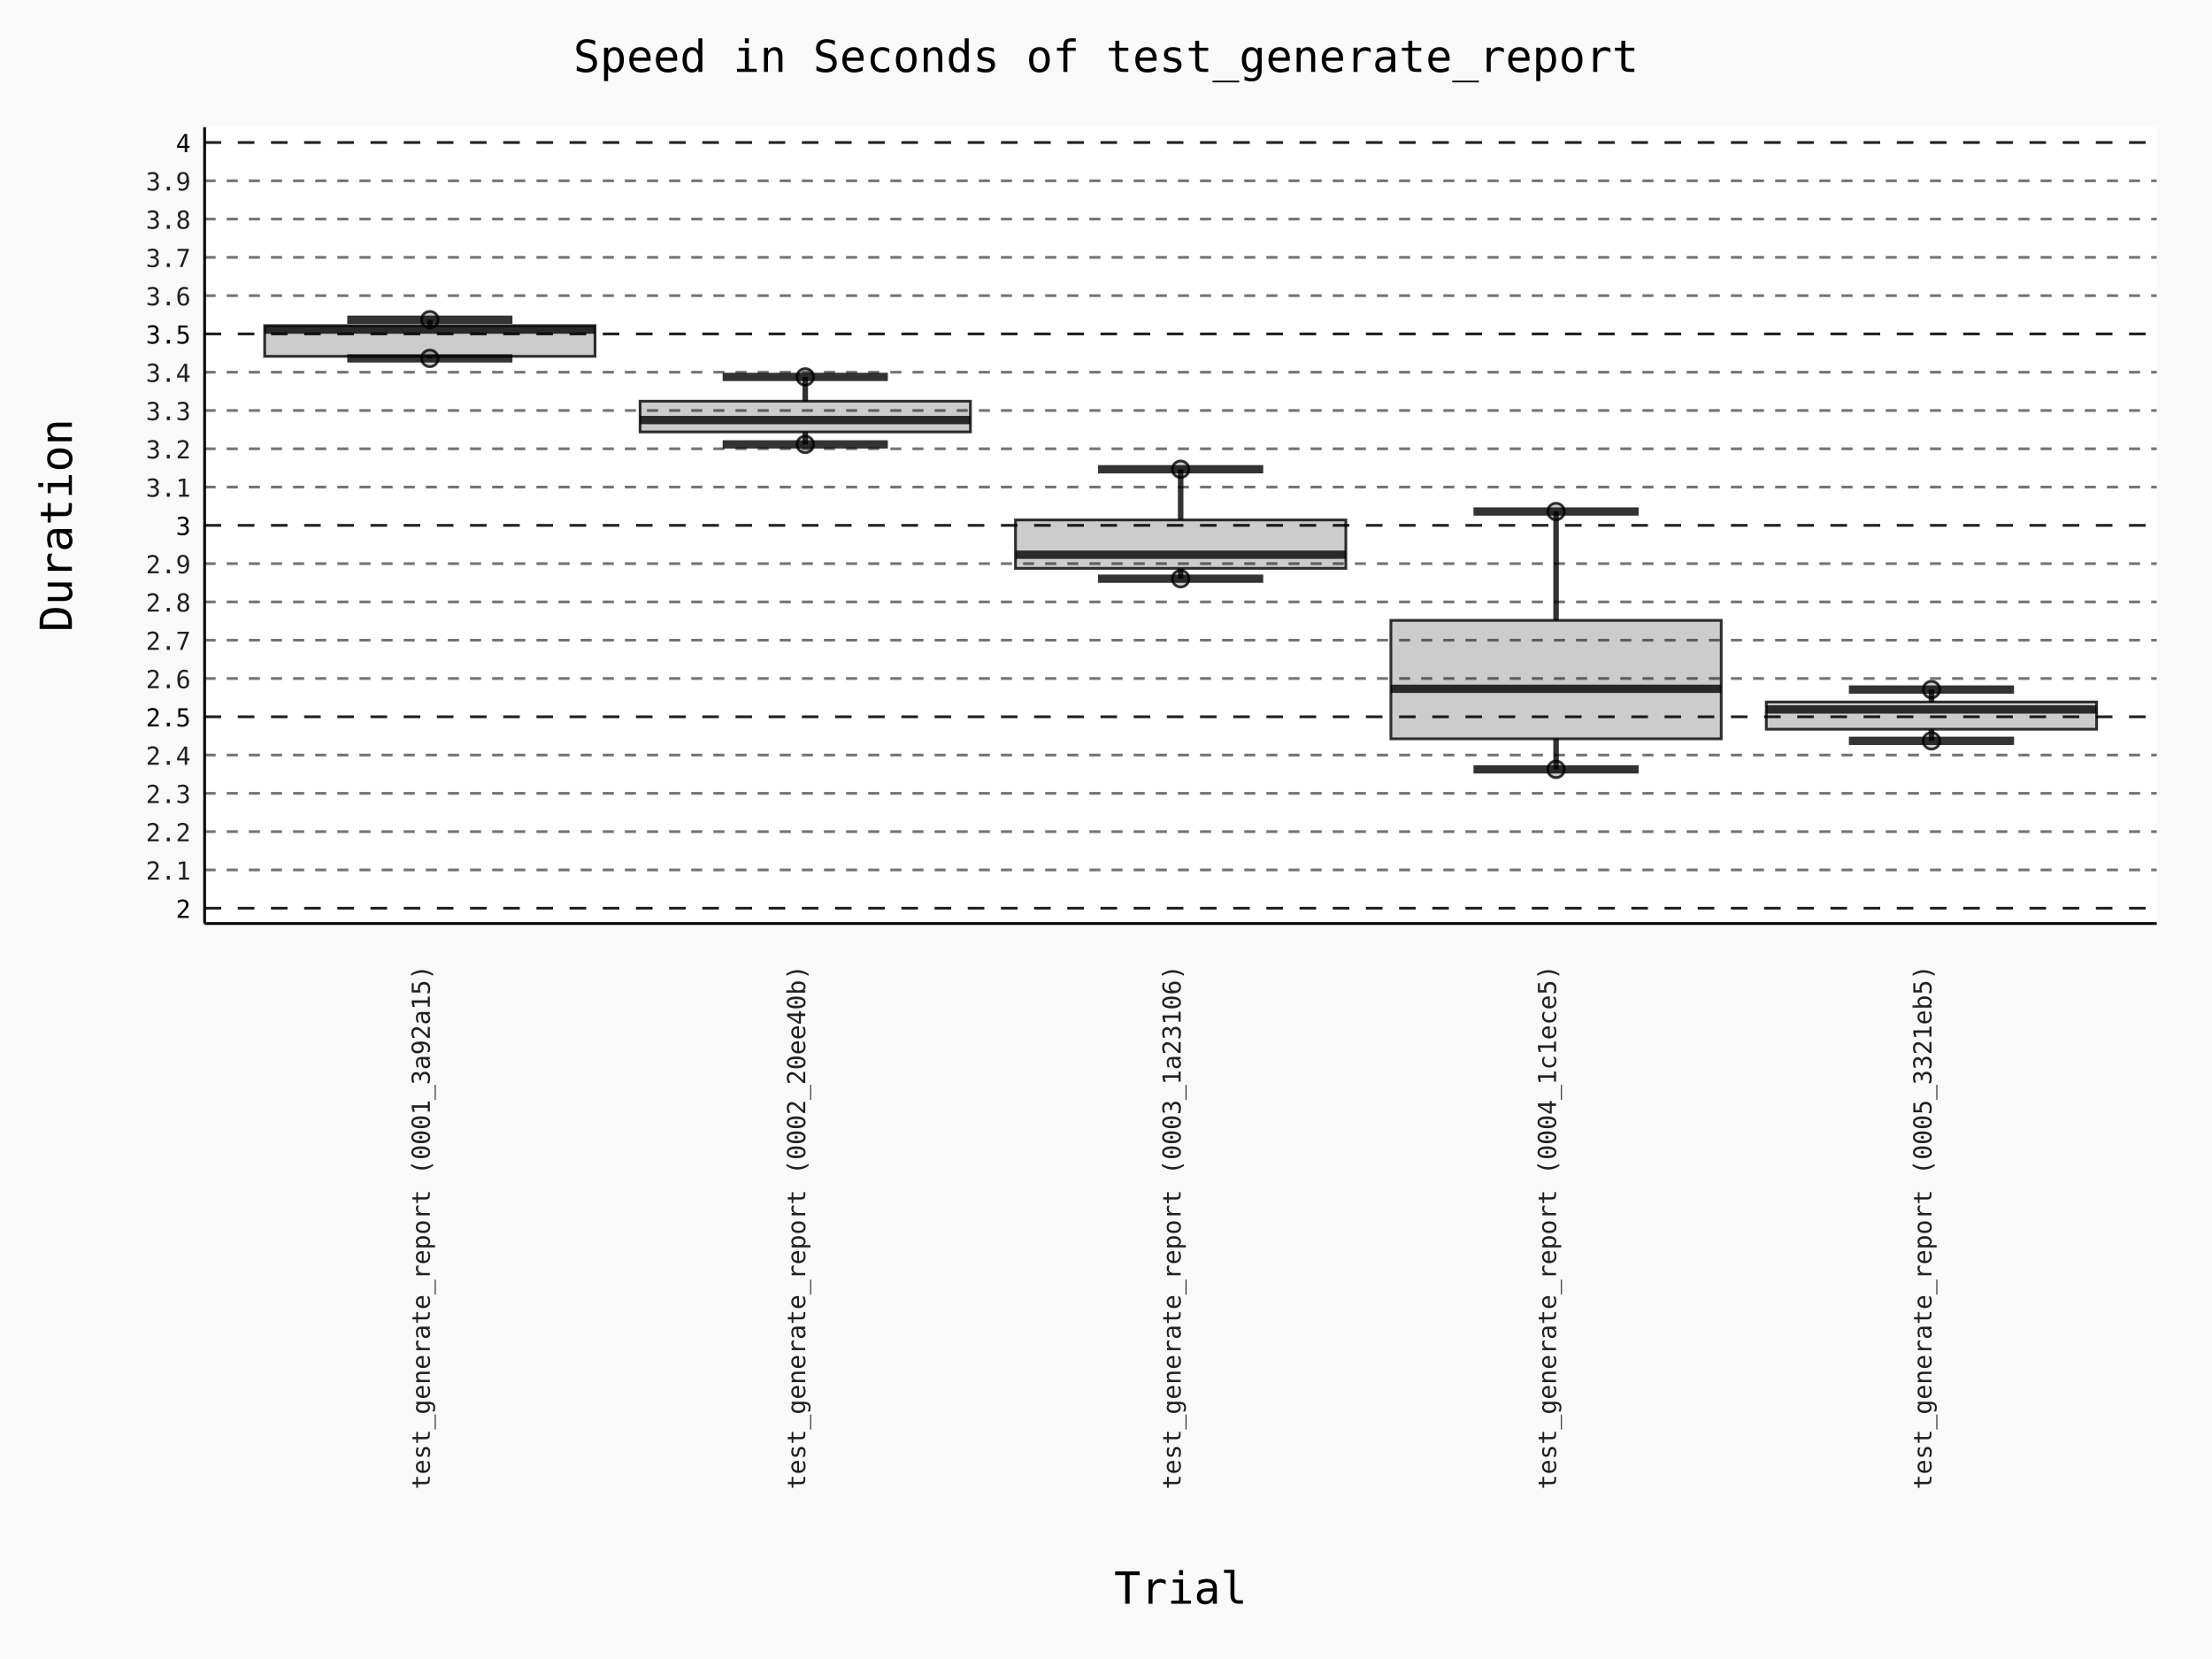
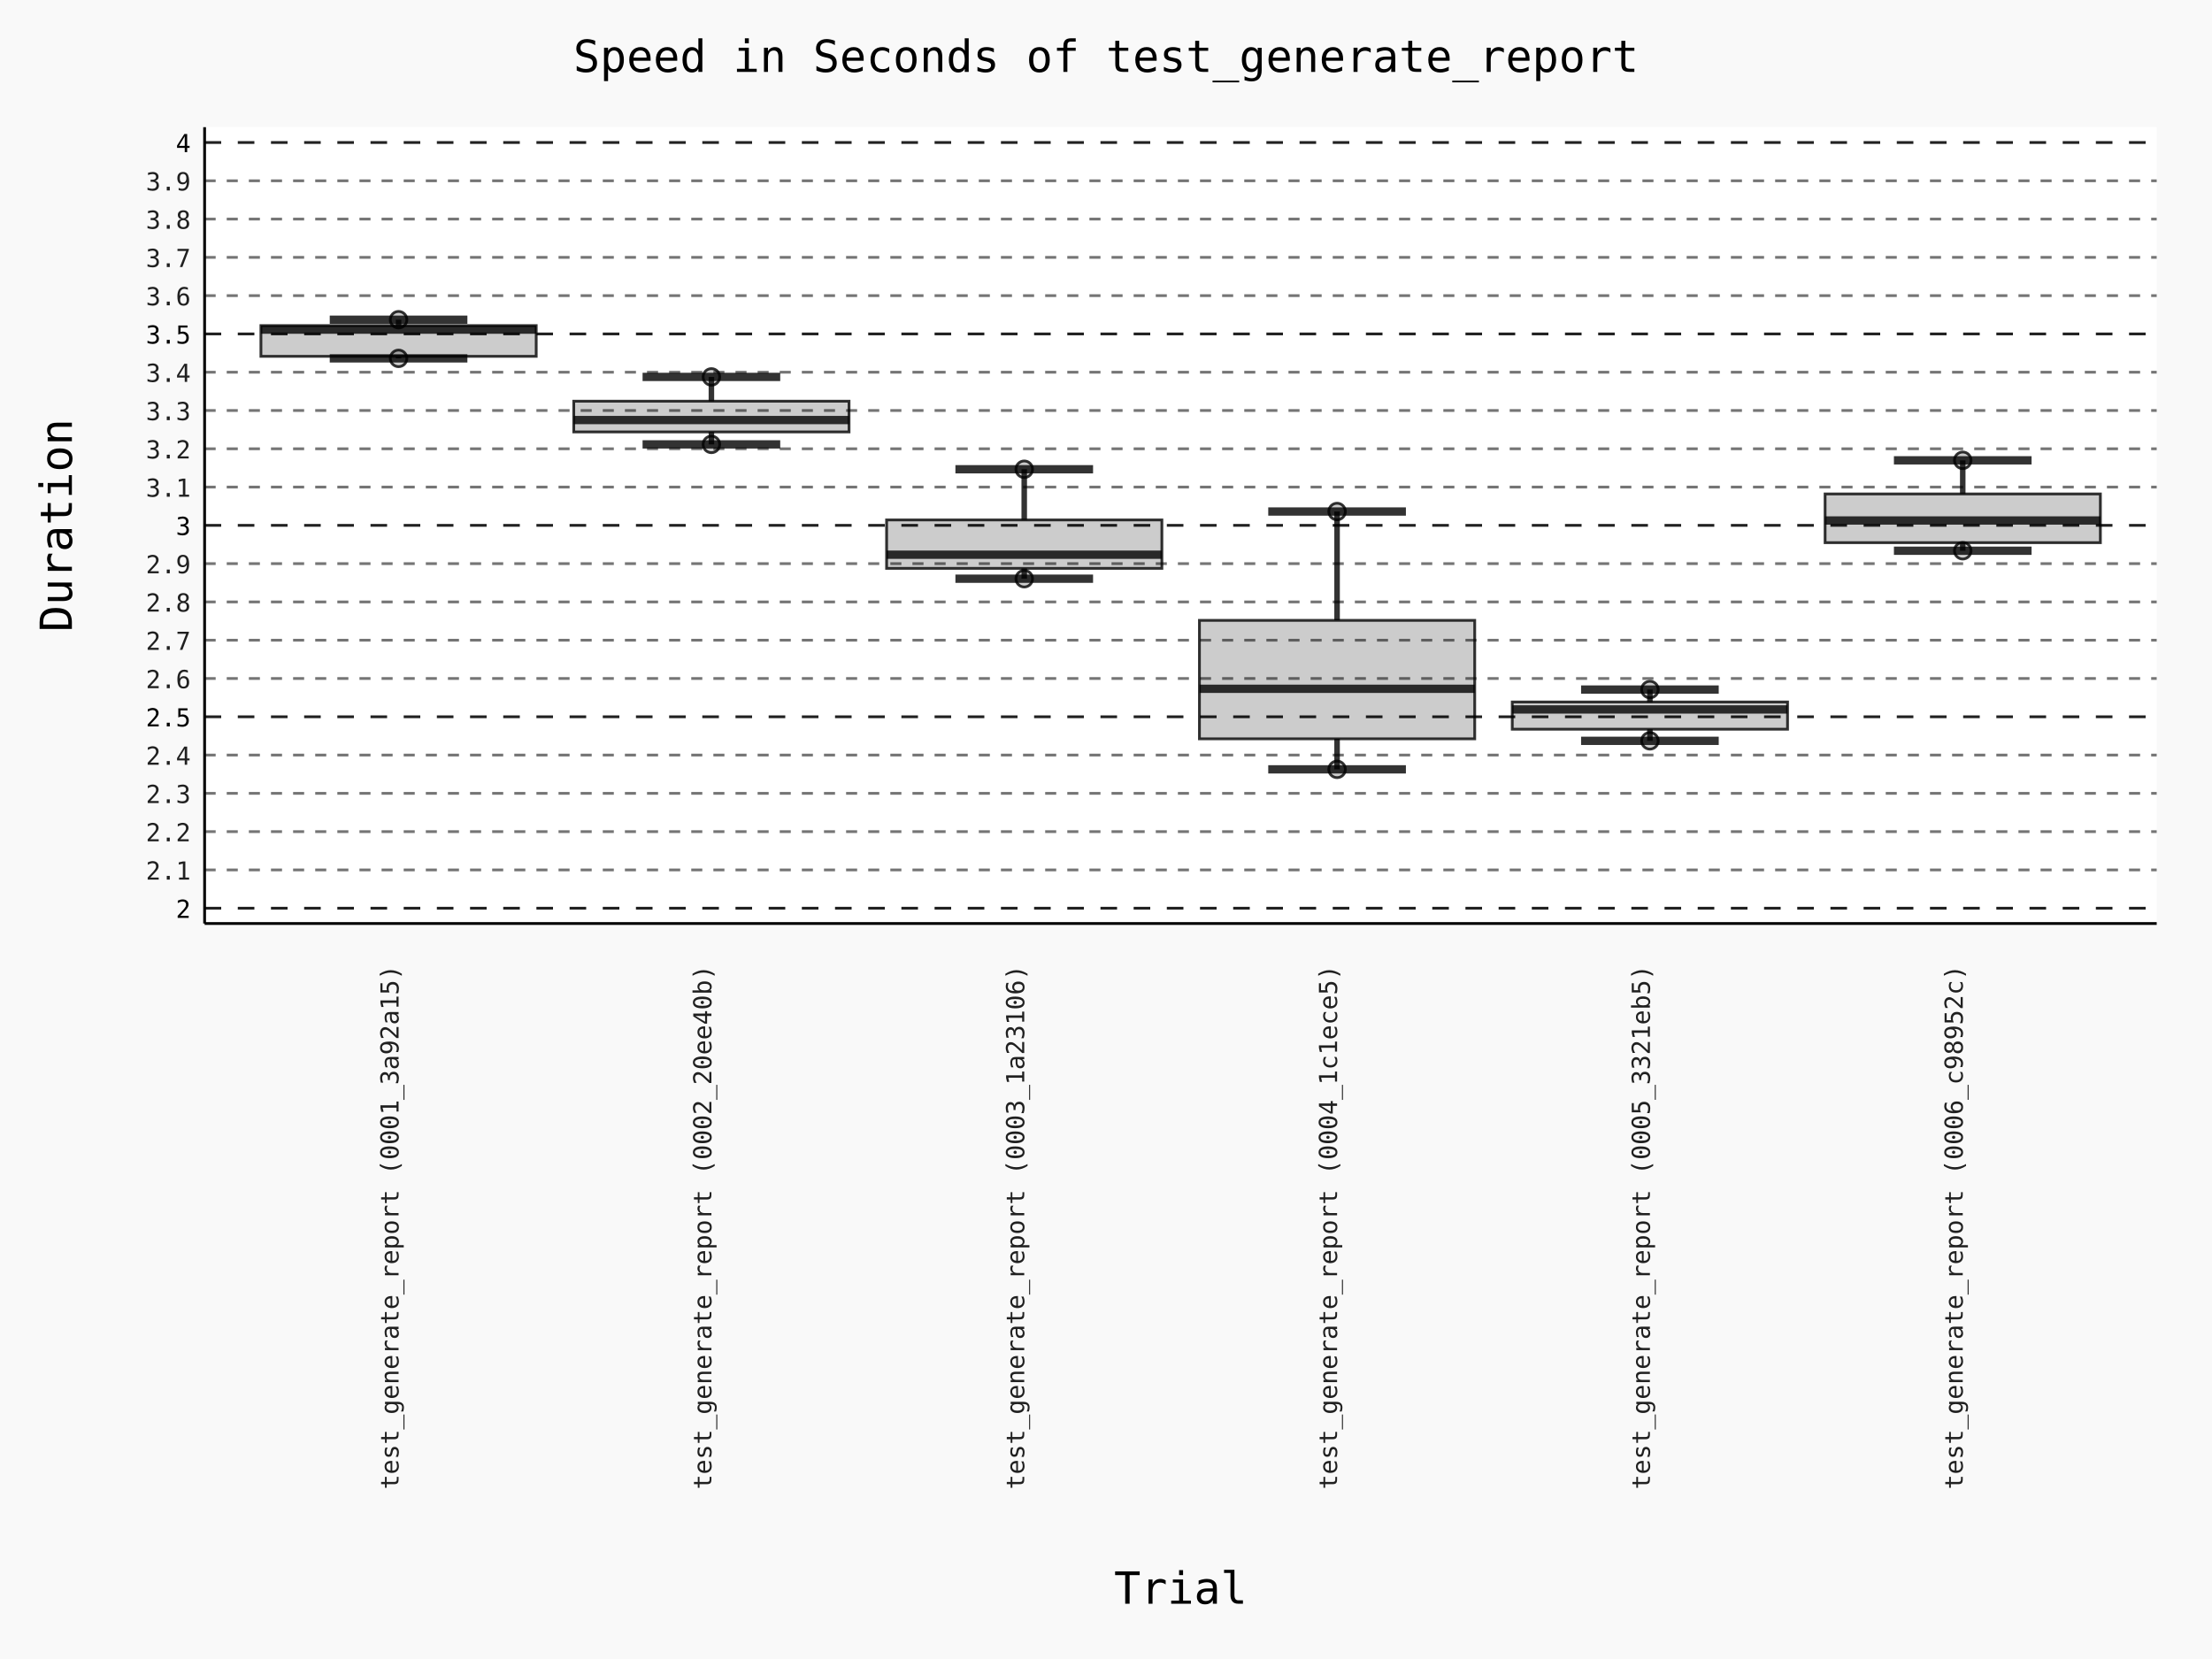
- <svg xmlns="http://www.w3.org/2000/svg" id="chart-28cc4988-15c4-4c46-a518-6f4fed736ef4" class="pygal-chart" viewBox="0 0 800 600">
+ <svg xmlns="http://www.w3.org/2000/svg" id="chart-fa9458a3-4d27-4af1-aaff-c943da67e39e" class="pygal-chart" viewBox="0 0 800 600">
  <defs>
-     <style type="text/css">#chart-28cc4988-15c4-4c46-a518-6f4fed736ef4{-webkit-user-select:none;-webkit-font-smoothing:antialiased;font-family:Consolas,"Deja Vu Sans Mono","Bitstream Vera Sans Mono","Courier New",monospace}#chart-28cc4988-15c4-4c46-a518-6f4fed736ef4 .title{font-family:Consolas,"Deja Vu Sans Mono","Bitstream Vera Sans Mono","Courier New",monospace;font-size:16px}#chart-28cc4988-15c4-4c46-a518-6f4fed736ef4 .legends .legend text{font-family:Consolas,"Deja Vu Sans Mono","Bitstream Vera Sans Mono","Courier New",monospace;font-size:14px}#chart-28cc4988-15c4-4c46-a518-6f4fed736ef4 .axis text{font-family:Consolas,"Deja Vu Sans Mono","Bitstream Vera Sans Mono","Courier New",monospace;font-size:10px}#chart-28cc4988-15c4-4c46-a518-6f4fed736ef4 .axis text.major{font-family:Consolas,"Deja Vu Sans Mono","Bitstream Vera Sans Mono","Courier New",monospace;font-size:10px}#chart-28cc4988-15c4-4c46-a518-6f4fed736ef4 .text-overlay text.value{font-family:Consolas,"Deja Vu Sans Mono","Bitstream Vera Sans Mono","Courier New",monospace;font-size:16px}#chart-28cc4988-15c4-4c46-a518-6f4fed736ef4 .text-overlay text.label{font-family:Consolas,"Deja Vu Sans Mono","Bitstream Vera Sans Mono","Courier New",monospace;font-size:10px}#chart-28cc4988-15c4-4c46-a518-6f4fed736ef4 .tooltip{font-family:Consolas,"Deja Vu Sans Mono","Bitstream Vera Sans Mono","Courier New",monospace;font-size:14px}#chart-28cc4988-15c4-4c46-a518-6f4fed736ef4 text.no_data{font-family:Consolas,"Deja Vu Sans Mono","Bitstream Vera Sans Mono","Courier New",monospace;font-size:64px}
- #chart-28cc4988-15c4-4c46-a518-6f4fed736ef4{background-color:rgba(249,249,249,1)}#chart-28cc4988-15c4-4c46-a518-6f4fed736ef4 path,#chart-28cc4988-15c4-4c46-a518-6f4fed736ef4 line,#chart-28cc4988-15c4-4c46-a518-6f4fed736ef4 rect,#chart-28cc4988-15c4-4c46-a518-6f4fed736ef4 circle{-webkit-transition:150ms;-moz-transition:150ms;transition:150ms}#chart-28cc4988-15c4-4c46-a518-6f4fed736ef4 .graph &gt; .background{fill:rgba(249,249,249,1)}#chart-28cc4988-15c4-4c46-a518-6f4fed736ef4 .plot &gt; .background{fill:rgba(255,255,255,1)}#chart-28cc4988-15c4-4c46-a518-6f4fed736ef4 .graph{fill:rgba(0,0,0,.87)}#chart-28cc4988-15c4-4c46-a518-6f4fed736ef4 text.no_data{fill:rgba(0,0,0,1)}#chart-28cc4988-15c4-4c46-a518-6f4fed736ef4 .title{fill:rgba(0,0,0,1)}#chart-28cc4988-15c4-4c46-a518-6f4fed736ef4 .legends .legend text{fill:rgba(0,0,0,.87)}#chart-28cc4988-15c4-4c46-a518-6f4fed736ef4 .legends .legend:hover text{fill:rgba(0,0,0,1)}#chart-28cc4988-15c4-4c46-a518-6f4fed736ef4 .axis .line{stroke:rgba(0,0,0,1)}#chart-28cc4988-15c4-4c46-a518-6f4fed736ef4 .axis .guide.line{stroke:rgba(0,0,0,.54)}#chart-28cc4988-15c4-4c46-a518-6f4fed736ef4 .axis .major.line{stroke:rgba(0,0,0,.87)}#chart-28cc4988-15c4-4c46-a518-6f4fed736ef4 .axis text.major{fill:rgba(0,0,0,1)}#chart-28cc4988-15c4-4c46-a518-6f4fed736ef4 .axis.y .guides:hover .guide.line,#chart-28cc4988-15c4-4c46-a518-6f4fed736ef4 .line-graph .axis.x .guides:hover .guide.line,#chart-28cc4988-15c4-4c46-a518-6f4fed736ef4 .stackedline-graph .axis.x .guides:hover .guide.line,#chart-28cc4988-15c4-4c46-a518-6f4fed736ef4 .xy-graph .axis.x .guides:hover .guide.line{stroke:rgba(0,0,0,1)}#chart-28cc4988-15c4-4c46-a518-6f4fed736ef4 .axis .guides:hover text{fill:rgba(0,0,0,1)}#chart-28cc4988-15c4-4c46-a518-6f4fed736ef4 .reactive{fill-opacity:.7;stroke-opacity:.8}#chart-28cc4988-15c4-4c46-a518-6f4fed736ef4 .ci{stroke:rgba(0,0,0,.87)}#chart-28cc4988-15c4-4c46-a518-6f4fed736ef4 .reactive.active,#chart-28cc4988-15c4-4c46-a518-6f4fed736ef4 .active .reactive{fill-opacity:.8;stroke-opacity:.9;stroke-width:4}#chart-28cc4988-15c4-4c46-a518-6f4fed736ef4 .ci .reactive.active{stroke-width:1.5}#chart-28cc4988-15c4-4c46-a518-6f4fed736ef4 .series text{fill:rgba(0,0,0,1)}#chart-28cc4988-15c4-4c46-a518-6f4fed736ef4 .tooltip rect{fill:rgba(255,255,255,1);stroke:rgba(0,0,0,1);-webkit-transition:opacity 150ms;-moz-transition:opacity 150ms;transition:opacity 150ms}#chart-28cc4988-15c4-4c46-a518-6f4fed736ef4 .tooltip .label{fill:rgba(0,0,0,.87)}#chart-28cc4988-15c4-4c46-a518-6f4fed736ef4 .tooltip .label{fill:rgba(0,0,0,.87)}#chart-28cc4988-15c4-4c46-a518-6f4fed736ef4 .tooltip .legend{font-size:.8em;fill:rgba(0,0,0,.54)}#chart-28cc4988-15c4-4c46-a518-6f4fed736ef4 .tooltip .x_label{font-size:.6em;fill:rgba(0,0,0,1)}#chart-28cc4988-15c4-4c46-a518-6f4fed736ef4 .tooltip .xlink{font-size:.5em;text-decoration:underline}#chart-28cc4988-15c4-4c46-a518-6f4fed736ef4 .tooltip .value{font-size:1.5em}#chart-28cc4988-15c4-4c46-a518-6f4fed736ef4 .bound{font-size:.5em}#chart-28cc4988-15c4-4c46-a518-6f4fed736ef4 .max-value{font-size:.75em;fill:rgba(0,0,0,.54)}#chart-28cc4988-15c4-4c46-a518-6f4fed736ef4 .map-element{fill:rgba(255,255,255,1);stroke:rgba(0,0,0,.54) !important}#chart-28cc4988-15c4-4c46-a518-6f4fed736ef4 .map-element .reactive{fill-opacity:inherit;stroke-opacity:inherit}#chart-28cc4988-15c4-4c46-a518-6f4fed736ef4 .color-0,#chart-28cc4988-15c4-4c46-a518-6f4fed736ef4 .color-0 a:visited{stroke:#000000;fill:#000000}#chart-28cc4988-15c4-4c46-a518-6f4fed736ef4 .color-1,#chart-28cc4988-15c4-4c46-a518-6f4fed736ef4 .color-1 a:visited{stroke:#000000;fill:#000000}#chart-28cc4988-15c4-4c46-a518-6f4fed736ef4 .color-2,#chart-28cc4988-15c4-4c46-a518-6f4fed736ef4 .color-2 a:visited{stroke:#000000;fill:#000000}#chart-28cc4988-15c4-4c46-a518-6f4fed736ef4 .color-3,#chart-28cc4988-15c4-4c46-a518-6f4fed736ef4 .color-3 a:visited{stroke:#000000;fill:#000000}#chart-28cc4988-15c4-4c46-a518-6f4fed736ef4 .color-4,#chart-28cc4988-15c4-4c46-a518-6f4fed736ef4 .color-4 a:visited{stroke:#000000;fill:#000000}#chart-28cc4988-15c4-4c46-a518-6f4fed736ef4 .text-overlay .color-0 text{fill:white}#chart-28cc4988-15c4-4c46-a518-6f4fed736ef4 .text-overlay .color-1 text{fill:white}#chart-28cc4988-15c4-4c46-a518-6f4fed736ef4 .text-overlay .color-2 text{fill:white}#chart-28cc4988-15c4-4c46-a518-6f4fed736ef4 .text-overlay .color-3 text{fill:white}#chart-28cc4988-15c4-4c46-a518-6f4fed736ef4 .text-overlay .color-4 text{fill:white}
- #chart-28cc4988-15c4-4c46-a518-6f4fed736ef4 text.no_data{text-anchor:middle}#chart-28cc4988-15c4-4c46-a518-6f4fed736ef4 .guide.line{fill:none}#chart-28cc4988-15c4-4c46-a518-6f4fed736ef4 .centered{text-anchor:middle}#chart-28cc4988-15c4-4c46-a518-6f4fed736ef4 .title{text-anchor:middle}#chart-28cc4988-15c4-4c46-a518-6f4fed736ef4 .legends .legend text{fill-opacity:1}#chart-28cc4988-15c4-4c46-a518-6f4fed736ef4 .axis.x text{text-anchor:middle}#chart-28cc4988-15c4-4c46-a518-6f4fed736ef4 .axis.x:not(.web) text[transform]{text-anchor:start}#chart-28cc4988-15c4-4c46-a518-6f4fed736ef4 .axis.x:not(.web) text[transform].backwards{text-anchor:end}#chart-28cc4988-15c4-4c46-a518-6f4fed736ef4 .axis.y text{text-anchor:end}#chart-28cc4988-15c4-4c46-a518-6f4fed736ef4 .axis.y text[transform].backwards{text-anchor:start}#chart-28cc4988-15c4-4c46-a518-6f4fed736ef4 .axis.y2 text{text-anchor:start}#chart-28cc4988-15c4-4c46-a518-6f4fed736ef4 .axis.y2 text[transform].backwards{text-anchor:end}#chart-28cc4988-15c4-4c46-a518-6f4fed736ef4 .axis .guide.line{stroke-dasharray:4,4}#chart-28cc4988-15c4-4c46-a518-6f4fed736ef4 .axis .major.guide.line{stroke-dasharray:6,6}#chart-28cc4988-15c4-4c46-a518-6f4fed736ef4 .horizontal .axis.y .guide.line,#chart-28cc4988-15c4-4c46-a518-6f4fed736ef4 .horizontal .axis.y2 .guide.line,#chart-28cc4988-15c4-4c46-a518-6f4fed736ef4 .vertical .axis.x .guide.line{opacity:0}#chart-28cc4988-15c4-4c46-a518-6f4fed736ef4 .horizontal .axis.always_show .guide.line,#chart-28cc4988-15c4-4c46-a518-6f4fed736ef4 .vertical .axis.always_show .guide.line{opacity:1 !important}#chart-28cc4988-15c4-4c46-a518-6f4fed736ef4 .axis.y .guides:hover .guide.line,#chart-28cc4988-15c4-4c46-a518-6f4fed736ef4 .axis.y2 .guides:hover .guide.line,#chart-28cc4988-15c4-4c46-a518-6f4fed736ef4 .axis.x .guides:hover .guide.line{opacity:1}#chart-28cc4988-15c4-4c46-a518-6f4fed736ef4 .axis .guides:hover text{opacity:1}#chart-28cc4988-15c4-4c46-a518-6f4fed736ef4 .nofill{fill:none}#chart-28cc4988-15c4-4c46-a518-6f4fed736ef4 .subtle-fill{fill-opacity:.2}#chart-28cc4988-15c4-4c46-a518-6f4fed736ef4 .dot{stroke-width:1px;fill-opacity:1}#chart-28cc4988-15c4-4c46-a518-6f4fed736ef4 .dot.active{stroke-width:5px}#chart-28cc4988-15c4-4c46-a518-6f4fed736ef4 .dot.negative{fill:transparent}#chart-28cc4988-15c4-4c46-a518-6f4fed736ef4 text,#chart-28cc4988-15c4-4c46-a518-6f4fed736ef4 tspan{stroke:none !important}#chart-28cc4988-15c4-4c46-a518-6f4fed736ef4 .series text.active{opacity:1}#chart-28cc4988-15c4-4c46-a518-6f4fed736ef4 .tooltip rect{fill-opacity:.95;stroke-width:.5}#chart-28cc4988-15c4-4c46-a518-6f4fed736ef4 .tooltip text{fill-opacity:1}#chart-28cc4988-15c4-4c46-a518-6f4fed736ef4 .showable{visibility:hidden}#chart-28cc4988-15c4-4c46-a518-6f4fed736ef4 .showable.shown{visibility:visible}#chart-28cc4988-15c4-4c46-a518-6f4fed736ef4 .gauge-background{fill:rgba(229,229,229,1);stroke:none}#chart-28cc4988-15c4-4c46-a518-6f4fed736ef4 .bg-lines{stroke:rgba(249,249,249,1);stroke-width:2px}
+     <style type="text/css">#chart-fa9458a3-4d27-4af1-aaff-c943da67e39e{-webkit-user-select:none;-webkit-font-smoothing:antialiased;font-family:Consolas,"Deja Vu Sans Mono","Bitstream Vera Sans Mono","Courier New",monospace}#chart-fa9458a3-4d27-4af1-aaff-c943da67e39e .title{font-family:Consolas,"Deja Vu Sans Mono","Bitstream Vera Sans Mono","Courier New",monospace;font-size:16px}#chart-fa9458a3-4d27-4af1-aaff-c943da67e39e .legends .legend text{font-family:Consolas,"Deja Vu Sans Mono","Bitstream Vera Sans Mono","Courier New",monospace;font-size:14px}#chart-fa9458a3-4d27-4af1-aaff-c943da67e39e .axis text{font-family:Consolas,"Deja Vu Sans Mono","Bitstream Vera Sans Mono","Courier New",monospace;font-size:10px}#chart-fa9458a3-4d27-4af1-aaff-c943da67e39e .axis text.major{font-family:Consolas,"Deja Vu Sans Mono","Bitstream Vera Sans Mono","Courier New",monospace;font-size:10px}#chart-fa9458a3-4d27-4af1-aaff-c943da67e39e .text-overlay text.value{font-family:Consolas,"Deja Vu Sans Mono","Bitstream Vera Sans Mono","Courier New",monospace;font-size:16px}#chart-fa9458a3-4d27-4af1-aaff-c943da67e39e .text-overlay text.label{font-family:Consolas,"Deja Vu Sans Mono","Bitstream Vera Sans Mono","Courier New",monospace;font-size:10px}#chart-fa9458a3-4d27-4af1-aaff-c943da67e39e .tooltip{font-family:Consolas,"Deja Vu Sans Mono","Bitstream Vera Sans Mono","Courier New",monospace;font-size:14px}#chart-fa9458a3-4d27-4af1-aaff-c943da67e39e text.no_data{font-family:Consolas,"Deja Vu Sans Mono","Bitstream Vera Sans Mono","Courier New",monospace;font-size:64px}
+ #chart-fa9458a3-4d27-4af1-aaff-c943da67e39e{background-color:rgba(249,249,249,1)}#chart-fa9458a3-4d27-4af1-aaff-c943da67e39e path,#chart-fa9458a3-4d27-4af1-aaff-c943da67e39e line,#chart-fa9458a3-4d27-4af1-aaff-c943da67e39e rect,#chart-fa9458a3-4d27-4af1-aaff-c943da67e39e circle{-webkit-transition:150ms;-moz-transition:150ms;transition:150ms}#chart-fa9458a3-4d27-4af1-aaff-c943da67e39e .graph &gt; .background{fill:rgba(249,249,249,1)}#chart-fa9458a3-4d27-4af1-aaff-c943da67e39e .plot &gt; .background{fill:rgba(255,255,255,1)}#chart-fa9458a3-4d27-4af1-aaff-c943da67e39e .graph{fill:rgba(0,0,0,.87)}#chart-fa9458a3-4d27-4af1-aaff-c943da67e39e text.no_data{fill:rgba(0,0,0,1)}#chart-fa9458a3-4d27-4af1-aaff-c943da67e39e .title{fill:rgba(0,0,0,1)}#chart-fa9458a3-4d27-4af1-aaff-c943da67e39e .legends .legend text{fill:rgba(0,0,0,.87)}#chart-fa9458a3-4d27-4af1-aaff-c943da67e39e .legends .legend:hover text{fill:rgba(0,0,0,1)}#chart-fa9458a3-4d27-4af1-aaff-c943da67e39e .axis .line{stroke:rgba(0,0,0,1)}#chart-fa9458a3-4d27-4af1-aaff-c943da67e39e .axis .guide.line{stroke:rgba(0,0,0,.54)}#chart-fa9458a3-4d27-4af1-aaff-c943da67e39e .axis .major.line{stroke:rgba(0,0,0,.87)}#chart-fa9458a3-4d27-4af1-aaff-c943da67e39e .axis text.major{fill:rgba(0,0,0,1)}#chart-fa9458a3-4d27-4af1-aaff-c943da67e39e .axis.y .guides:hover .guide.line,#chart-fa9458a3-4d27-4af1-aaff-c943da67e39e .line-graph .axis.x .guides:hover .guide.line,#chart-fa9458a3-4d27-4af1-aaff-c943da67e39e .stackedline-graph .axis.x .guides:hover .guide.line,#chart-fa9458a3-4d27-4af1-aaff-c943da67e39e .xy-graph .axis.x .guides:hover .guide.line{stroke:rgba(0,0,0,1)}#chart-fa9458a3-4d27-4af1-aaff-c943da67e39e .axis .guides:hover text{fill:rgba(0,0,0,1)}#chart-fa9458a3-4d27-4af1-aaff-c943da67e39e .reactive{fill-opacity:.7;stroke-opacity:.8}#chart-fa9458a3-4d27-4af1-aaff-c943da67e39e .ci{stroke:rgba(0,0,0,.87)}#chart-fa9458a3-4d27-4af1-aaff-c943da67e39e .reactive.active,#chart-fa9458a3-4d27-4af1-aaff-c943da67e39e .active .reactive{fill-opacity:.8;stroke-opacity:.9;stroke-width:4}#chart-fa9458a3-4d27-4af1-aaff-c943da67e39e .ci .reactive.active{stroke-width:1.5}#chart-fa9458a3-4d27-4af1-aaff-c943da67e39e .series text{fill:rgba(0,0,0,1)}#chart-fa9458a3-4d27-4af1-aaff-c943da67e39e .tooltip rect{fill:rgba(255,255,255,1);stroke:rgba(0,0,0,1);-webkit-transition:opacity 150ms;-moz-transition:opacity 150ms;transition:opacity 150ms}#chart-fa9458a3-4d27-4af1-aaff-c943da67e39e .tooltip .label{fill:rgba(0,0,0,.87)}#chart-fa9458a3-4d27-4af1-aaff-c943da67e39e .tooltip .label{fill:rgba(0,0,0,.87)}#chart-fa9458a3-4d27-4af1-aaff-c943da67e39e .tooltip .legend{font-size:.8em;fill:rgba(0,0,0,.54)}#chart-fa9458a3-4d27-4af1-aaff-c943da67e39e .tooltip .x_label{font-size:.6em;fill:rgba(0,0,0,1)}#chart-fa9458a3-4d27-4af1-aaff-c943da67e39e .tooltip .xlink{font-size:.5em;text-decoration:underline}#chart-fa9458a3-4d27-4af1-aaff-c943da67e39e .tooltip .value{font-size:1.5em}#chart-fa9458a3-4d27-4af1-aaff-c943da67e39e .bound{font-size:.5em}#chart-fa9458a3-4d27-4af1-aaff-c943da67e39e .max-value{font-size:.75em;fill:rgba(0,0,0,.54)}#chart-fa9458a3-4d27-4af1-aaff-c943da67e39e .map-element{fill:rgba(255,255,255,1);stroke:rgba(0,0,0,.54) !important}#chart-fa9458a3-4d27-4af1-aaff-c943da67e39e .map-element .reactive{fill-opacity:inherit;stroke-opacity:inherit}#chart-fa9458a3-4d27-4af1-aaff-c943da67e39e .color-0,#chart-fa9458a3-4d27-4af1-aaff-c943da67e39e .color-0 a:visited{stroke:#000000;fill:#000000}#chart-fa9458a3-4d27-4af1-aaff-c943da67e39e .color-1,#chart-fa9458a3-4d27-4af1-aaff-c943da67e39e .color-1 a:visited{stroke:#000000;fill:#000000}#chart-fa9458a3-4d27-4af1-aaff-c943da67e39e .color-2,#chart-fa9458a3-4d27-4af1-aaff-c943da67e39e .color-2 a:visited{stroke:#000000;fill:#000000}#chart-fa9458a3-4d27-4af1-aaff-c943da67e39e .color-3,#chart-fa9458a3-4d27-4af1-aaff-c943da67e39e .color-3 a:visited{stroke:#000000;fill:#000000}#chart-fa9458a3-4d27-4af1-aaff-c943da67e39e .color-4,#chart-fa9458a3-4d27-4af1-aaff-c943da67e39e .color-4 a:visited{stroke:#000000;fill:#000000}#chart-fa9458a3-4d27-4af1-aaff-c943da67e39e .color-5,#chart-fa9458a3-4d27-4af1-aaff-c943da67e39e .color-5 a:visited{stroke:#000000;fill:#000000}#chart-fa9458a3-4d27-4af1-aaff-c943da67e39e .text-overlay .color-0 text{fill:white}#chart-fa9458a3-4d27-4af1-aaff-c943da67e39e .text-overlay .color-1 text{fill:white}#chart-fa9458a3-4d27-4af1-aaff-c943da67e39e .text-overlay .color-2 text{fill:white}#chart-fa9458a3-4d27-4af1-aaff-c943da67e39e .text-overlay .color-3 text{fill:white}#chart-fa9458a3-4d27-4af1-aaff-c943da67e39e .text-overlay .color-4 text{fill:white}#chart-fa9458a3-4d27-4af1-aaff-c943da67e39e .text-overlay .color-5 text{fill:white}
+ #chart-fa9458a3-4d27-4af1-aaff-c943da67e39e text.no_data{text-anchor:middle}#chart-fa9458a3-4d27-4af1-aaff-c943da67e39e .guide.line{fill:none}#chart-fa9458a3-4d27-4af1-aaff-c943da67e39e .centered{text-anchor:middle}#chart-fa9458a3-4d27-4af1-aaff-c943da67e39e .title{text-anchor:middle}#chart-fa9458a3-4d27-4af1-aaff-c943da67e39e .legends .legend text{fill-opacity:1}#chart-fa9458a3-4d27-4af1-aaff-c943da67e39e .axis.x text{text-anchor:middle}#chart-fa9458a3-4d27-4af1-aaff-c943da67e39e .axis.x:not(.web) text[transform]{text-anchor:start}#chart-fa9458a3-4d27-4af1-aaff-c943da67e39e .axis.x:not(.web) text[transform].backwards{text-anchor:end}#chart-fa9458a3-4d27-4af1-aaff-c943da67e39e .axis.y text{text-anchor:end}#chart-fa9458a3-4d27-4af1-aaff-c943da67e39e .axis.y text[transform].backwards{text-anchor:start}#chart-fa9458a3-4d27-4af1-aaff-c943da67e39e .axis.y2 text{text-anchor:start}#chart-fa9458a3-4d27-4af1-aaff-c943da67e39e .axis.y2 text[transform].backwards{text-anchor:end}#chart-fa9458a3-4d27-4af1-aaff-c943da67e39e .axis .guide.line{stroke-dasharray:4,4}#chart-fa9458a3-4d27-4af1-aaff-c943da67e39e .axis .major.guide.line{stroke-dasharray:6,6}#chart-fa9458a3-4d27-4af1-aaff-c943da67e39e .horizontal .axis.y .guide.line,#chart-fa9458a3-4d27-4af1-aaff-c943da67e39e .horizontal .axis.y2 .guide.line,#chart-fa9458a3-4d27-4af1-aaff-c943da67e39e .vertical .axis.x .guide.line{opacity:0}#chart-fa9458a3-4d27-4af1-aaff-c943da67e39e .horizontal .axis.always_show .guide.line,#chart-fa9458a3-4d27-4af1-aaff-c943da67e39e .vertical .axis.always_show .guide.line{opacity:1 !important}#chart-fa9458a3-4d27-4af1-aaff-c943da67e39e .axis.y .guides:hover .guide.line,#chart-fa9458a3-4d27-4af1-aaff-c943da67e39e .axis.y2 .guides:hover .guide.line,#chart-fa9458a3-4d27-4af1-aaff-c943da67e39e .axis.x .guides:hover .guide.line{opacity:1}#chart-fa9458a3-4d27-4af1-aaff-c943da67e39e .axis .guides:hover text{opacity:1}#chart-fa9458a3-4d27-4af1-aaff-c943da67e39e .nofill{fill:none}#chart-fa9458a3-4d27-4af1-aaff-c943da67e39e .subtle-fill{fill-opacity:.2}#chart-fa9458a3-4d27-4af1-aaff-c943da67e39e .dot{stroke-width:1px;fill-opacity:1}#chart-fa9458a3-4d27-4af1-aaff-c943da67e39e .dot.active{stroke-width:5px}#chart-fa9458a3-4d27-4af1-aaff-c943da67e39e .dot.negative{fill:transparent}#chart-fa9458a3-4d27-4af1-aaff-c943da67e39e text,#chart-fa9458a3-4d27-4af1-aaff-c943da67e39e tspan{stroke:none !important}#chart-fa9458a3-4d27-4af1-aaff-c943da67e39e .series text.active{opacity:1}#chart-fa9458a3-4d27-4af1-aaff-c943da67e39e .tooltip rect{fill-opacity:.95;stroke-width:.5}#chart-fa9458a3-4d27-4af1-aaff-c943da67e39e .tooltip text{fill-opacity:1}#chart-fa9458a3-4d27-4af1-aaff-c943da67e39e .showable{visibility:hidden}#chart-fa9458a3-4d27-4af1-aaff-c943da67e39e .showable.shown{visibility:visible}#chart-fa9458a3-4d27-4af1-aaff-c943da67e39e .gauge-background{fill:rgba(229,229,229,1);stroke:none}#chart-fa9458a3-4d27-4af1-aaff-c943da67e39e .bg-lines{stroke:rgba(249,249,249,1);stroke-width:2px}
.tooltip .value{font-size:1em !important}.axis text{font-size:9px !important}</style>
  </defs>
  <g class="graph custombox-graph vertical">
    <rect x="0" y="0" width="800" height="600" class="background" />
    <g transform="translate(74, 46)" class="plot">
      <rect x="0" y="0" width="706.0" height="288.0" class="background" />
      <g class="axis y always_show">
        <path d="M0 288 h706" class="line" />
        <g class="guides">
          <path d="M0 282.462 h706" class="major guide line" />
          <text x="-5" y="285.962" class="major">2</text>
        </g>
        <g class="guides">
          <path d="M0 268.615 h706" class="guide line" />
          <text x="-5" y="272.115" class="">2.1</text>
        </g>
        <g class="guides">
          <path d="M0 254.769 h706" class="guide line" />
          <text x="-5" y="258.269" class="">2.2</text>
        </g>
        <g class="guides">
          <path d="M0 240.923 h706" class="guide line" />
          <text x="-5" y="244.423" class="">2.3</text>
        </g>
        <g class="guides">
          <path d="M0 227.077 h706" class="guide line" />
          <text x="-5" y="230.577" class="">2.4</text>
        </g>
        <g class="guides">
          <path d="M0 213.231 h706" class="major guide line" />
          <text x="-5" y="216.731" class="major">2.5</text>
        </g>
        <g class="guides">
          <path d="M0 199.385 h706" class="guide line" />
          <text x="-5" y="202.885" class="">2.6</text>
        </g>
        <g class="guides">
          <path d="M0 185.538 h706" class="guide line" />
          <text x="-5" y="189.038" class="">2.7</text>
        </g>
        <g class="guides">
          <path d="M0 171.692 h706" class="guide line" />
          <text x="-5" y="175.192" class="">2.8</text>
        </g>
        <g class="guides">
          <path d="M0 157.846 h706" class="guide line" />
          <text x="-5" y="161.346" class="">2.9</text>
        </g>
        <g class="guides">
          <path d="M0 144 h706" class="major guide line" />
          <text x="-5" y="147.5" class="major">3</text>
        </g>
        <g class="guides">
          <path d="M0 130.154 h706" class="guide line" />
          <text x="-5" y="133.654" class="">3.1</text>
        </g>
        <g class="guides">
          <path d="M0 116.308 h706" class="guide line" />
          <text x="-5" y="119.808" class="">3.2</text>
        </g>
        <g class="guides">
          <path d="M0 102.462 h706" class="guide line" />
          <text x="-5" y="105.962" class="">3.3</text>
        </g>
        <g class="guides">
          <path d="M0 88.615 h706" class="guide line" />
          <text x="-5" y="92.115" class="">3.4</text>
        </g>
        <g class="guides">
          <path d="M0 74.769 h706" class="major guide line" />
          <text x="-5" y="78.269" class="major">3.5</text>
        </g>
        <g class="guides">
          <path d="M0 60.923 h706" class="guide line" />
          <text x="-5" y="64.423" class="">3.6</text>
        </g>
        <g class="guides">
          <path d="M0 47.077 h706" class="guide line" />
          <text x="-5" y="50.577" class="">3.7</text>
        </g>
        <g class="guides">
          <path d="M0 33.231 h706" class="guide line" />
          <text x="-5" y="36.731" class="">3.8</text>
        </g>
        <g class="guides">
          <path d="M0 19.385 h706" class="guide line" />
          <text x="-5" y="22.885" class="">3.9</text>
        </g>
        <g class="guides">
          <path d="M0 5.538 h706" class="major guide line" />
          <text x="-5" y="9.038" class="major">4</text>
        </g>
      </g>
      <g class="axis x">
        <path d="M0 0 v288" class="line" />
        <g class="guides">
-           <path d="M81.462 0 v288" class="guide line" />
-           <text x="81.462" y="303.0" class="backwards" transform="rotate(270 81.46154 303)">test_generate_report (0001_3a92a15)</text>
-         </g>
-         <g class="guides">
-           <path d="M217.231 0 v288" class="guide line" />
-           <text x="217.231" y="303.0" class="backwards" transform="rotate(270 217.2308 303)">test_generate_report (0002_20ee40b)</text>
-         </g>
-         <g class="guides">
-           <path d="M353 0 v288" class="guide line" />
-           <text x="353.0" y="303.0" class="backwards" transform="rotate(270 353 303)">test_generate_report (0003_1a23106)</text>
-         </g>
-         <g class="guides">
-           <path d="M488.769 0 v288" class="guide line" />
-           <text x="488.769" y="303.0" class="backwards" transform="rotate(270 488.7692 303)">test_generate_report (0004_1c1ece5)</text>
-         </g>
-         <g class="guides">
-           <path d="M624.538 0 v288" class="guide line" />
-           <text x="624.538" y="303.0" class="backwards" transform="rotate(270 624.5385 303)">test_generate_report (0005_3321eb5)</text>
+           <path d="M70.147 0 v288" class="guide line" />
+           <text x="70.147" y="303.0" class="backwards" transform="rotate(270 70.14744 303)">test_generate_report (0001_3a92a15)</text>
+         </g>
+         <g class="guides">
+           <path d="M183.288 0 v288" class="guide line" />
+           <text x="183.288" y="303.0" class="backwards" transform="rotate(270 183.2885 303)">test_generate_report (0002_20ee40b)</text>
+         </g>
+         <g class="guides">
+           <path d="M296.429 0 v288" class="guide line" />
+           <text x="296.429" y="303.0" class="backwards" transform="rotate(270 296.4295 303)">test_generate_report (0003_1a23106)</text>
+         </g>
+         <g class="guides">
+           <path d="M409.571 0 v288" class="guide line" />
+           <text x="409.571" y="303.0" class="backwards" transform="rotate(270 409.5705 303)">test_generate_report (0004_1c1ece5)</text>
+         </g>
+         <g class="guides">
+           <path d="M522.712 0 v288" class="guide line" />
+           <text x="522.712" y="303.0" class="backwards" transform="rotate(270 522.7115 303)">test_generate_report (0005_3321eb5)</text>
+         </g>
+         <g class="guides">
+           <path d="M635.853 0 v288" class="guide line" />
+           <text x="635.853" y="303.0" class="backwards" transform="rotate(270 635.8526 303)">test_generate_report (0006_c98952c)</text>
        </g>
      </g>
      <g class="series serie-0 color-0">
        <g class="boxes">
          <g class="box">
-             <path stroke-width="3" d="M51.592 83.61 L111.331 83.61" class="reactive tooltip-trigger" />
-             <path stroke-width="3" d="M21.723 73.214 L141.2 73.214" class="reactive tooltip-trigger" />
-             <path stroke-width="3" d="M51.592 69.631 L111.331 69.631" class="reactive tooltip-trigger" />
-             <path stroke-width="2" d="M81.462 83.61 L81.462 82.874" class="reactive tooltip-trigger" />
-             <path stroke-width="2" d="M81.462 69.631 L81.462 71.758" class="reactive tooltip-trigger" />
-             <rect x="21.723" y="71.758" height="11.116" width="119.477" class="subtle-fill reactive tooltip-trigger" />
-             <circle cx="81.462" cy="83.61" r="3" class="subtle-fill reactive tooltip-trigger" />
-             <circle cx="81.462" cy="69.631" r="3" class="subtle-fill reactive tooltip-trigger" />
+             <path stroke-width="3" d="M45.256 83.61 L95.038 83.61" class="reactive tooltip-trigger" />
+             <path stroke-width="3" d="M20.365 73.214 L119.929 73.214" class="reactive tooltip-trigger" />
+             <path stroke-width="3" d="M45.256 69.631 L95.038 69.631" class="reactive tooltip-trigger" />
+             <path stroke-width="2" d="M70.147 83.61 L70.147 82.874" class="reactive tooltip-trigger" />
+             <path stroke-width="2" d="M70.147 69.631 L70.147 71.758" class="reactive tooltip-trigger" />
+             <rect x="20.365" y="71.758" height="11.116" width="99.564" class="subtle-fill reactive tooltip-trigger" />
+             <circle cx="70.147" cy="83.61" r="3" class="subtle-fill reactive tooltip-trigger" />
+             <circle cx="70.147" cy="69.631" r="3" class="subtle-fill reactive tooltip-trigger" />
          </g>
        </g>
      </g>
      <g class="series serie-1 color-1">
        <g class="boxes">
          <g class="box">
-             <path stroke-width="3" d="M187.362 114.72 L247.1 114.72" class="reactive tooltip-trigger" />
-             <path stroke-width="3" d="M157.492 105.918 L276.969 105.918" class="reactive tooltip-trigger" />
-             <path stroke-width="3" d="M187.362 90.318 L247.1 90.318" class="reactive tooltip-trigger" />
-             <path stroke-width="2" d="M217.231 114.72 L217.231 110.21" class="reactive tooltip-trigger" />
-             <path stroke-width="2" d="M217.231 90.318 L217.231 99.094" class="reactive tooltip-trigger" />
-             <rect x="157.492" y="99.094" height="11.117" width="119.477" class="subtle-fill reactive tooltip-trigger" />
-             <circle cx="217.231" cy="114.72" r="3" class="subtle-fill reactive tooltip-trigger" />
-             <circle cx="217.231" cy="90.318" r="3" class="subtle-fill reactive tooltip-trigger" />
+             <path stroke-width="3" d="M158.397 114.72 L208.179 114.72" class="reactive tooltip-trigger" />
+             <path stroke-width="3" d="M133.506 105.918 L233.071 105.918" class="reactive tooltip-trigger" />
+             <path stroke-width="3" d="M158.397 90.318 L208.179 90.318" class="reactive tooltip-trigger" />
+             <path stroke-width="2" d="M183.288 114.72 L183.288 110.21" class="reactive tooltip-trigger" />
+             <path stroke-width="2" d="M183.288 90.318 L183.288 99.094" class="reactive tooltip-trigger" />
+             <rect x="133.506" y="99.094" height="11.117" width="99.564" class="subtle-fill reactive tooltip-trigger" />
+             <circle cx="183.288" cy="114.72" r="3" class="subtle-fill reactive tooltip-trigger" />
+             <circle cx="183.288" cy="90.318" r="3" class="subtle-fill reactive tooltip-trigger" />
          </g>
        </g>
      </g>
      <g class="series serie-2 color-2">
        <g class="boxes">
          <g class="box">
-             <path stroke-width="3" d="M323.131 163.297 L382.869 163.297" class="reactive tooltip-trigger" />
-             <path stroke-width="3" d="M293.262 154.616 L412.738 154.616" class="reactive tooltip-trigger" />
-             <path stroke-width="3" d="M323.131 123.713 L382.869 123.713" class="reactive tooltip-trigger" />
-             <path stroke-width="2" d="M353 163.297 L353 159.556" class="reactive tooltip-trigger" />
-             <path stroke-width="2" d="M353 123.713 L353 142.043" class="reactive tooltip-trigger" />
-             <rect x="293.262" y="142.043" height="17.513" width="119.477" class="subtle-fill reactive tooltip-trigger" />
-             <circle cx="353.0" cy="163.297" r="3" class="subtle-fill reactive tooltip-trigger" />
-             <circle cx="353.0" cy="123.713" r="3" class="subtle-fill reactive tooltip-trigger" />
+             <path stroke-width="3" d="M271.538 163.297 L321.321 163.297" class="reactive tooltip-trigger" />
+             <path stroke-width="3" d="M246.647 154.616 L346.212 154.616" class="reactive tooltip-trigger" />
+             <path stroke-width="3" d="M271.538 123.713 L321.321 123.713" class="reactive tooltip-trigger" />
+             <path stroke-width="2" d="M296.429 163.297 L296.429 159.556" class="reactive tooltip-trigger" />
+             <path stroke-width="2" d="M296.429 123.713 L296.429 142.043" class="reactive tooltip-trigger" />
+             <rect x="246.647" y="142.043" height="17.513" width="99.564" class="subtle-fill reactive tooltip-trigger" />
+             <circle cx="296.429" cy="163.297" r="3" class="subtle-fill reactive tooltip-trigger" />
+             <circle cx="296.429" cy="123.713" r="3" class="subtle-fill reactive tooltip-trigger" />
          </g>
        </g>
      </g>
      <g class="series serie-3 color-3">
        <g class="boxes">
          <g class="box">
-             <path stroke-width="3" d="M458.9 232.245 L518.638 232.245" class="reactive tooltip-trigger" />
-             <path stroke-width="3" d="M429.031 203.11 L548.508 203.11" class="reactive tooltip-trigger" />
-             <path stroke-width="3" d="M458.9 138.997 L518.638 138.997" class="reactive tooltip-trigger" />
-             <path stroke-width="2" d="M488.769 232.245 L488.769 221.202" class="reactive tooltip-trigger" />
-             <path stroke-width="2" d="M488.769 138.997 L488.769 178.361" class="reactive tooltip-trigger" />
-             <rect x="429.031" y="178.361" height="42.841" width="119.477" class="subtle-fill reactive tooltip-trigger" />
-             <circle cx="488.769" cy="232.245" r="3" class="subtle-fill reactive tooltip-trigger" />
-             <circle cx="488.769" cy="138.997" r="3" class="subtle-fill reactive tooltip-trigger" />
+             <path stroke-width="3" d="M384.679 232.245 L434.462 232.245" class="reactive tooltip-trigger" />
+             <path stroke-width="3" d="M359.788 203.11 L459.353 203.11" class="reactive tooltip-trigger" />
+             <path stroke-width="3" d="M384.679 138.997 L434.462 138.997" class="reactive tooltip-trigger" />
+             <path stroke-width="2" d="M409.571 232.245 L409.571 221.202" class="reactive tooltip-trigger" />
+             <path stroke-width="2" d="M409.571 138.997 L409.571 178.361" class="reactive tooltip-trigger" />
+             <rect x="359.788" y="178.361" height="42.841" width="99.564" class="subtle-fill reactive tooltip-trigger" />
+             <circle cx="409.571" cy="232.245" r="3" class="subtle-fill reactive tooltip-trigger" />
+             <circle cx="409.571" cy="138.997" r="3" class="subtle-fill reactive tooltip-trigger" />
          </g>
        </g>
      </g>
      <g class="series serie-4 color-4">
        <g class="boxes">
          <g class="box">
-             <path stroke-width="3" d="M594.669 221.933 L654.408 221.933" class="reactive tooltip-trigger" />
-             <path stroke-width="3" d="M564.8 210.583 L684.277 210.583" class="reactive tooltip-trigger" />
-             <path stroke-width="3" d="M594.669 203.386 L654.408 203.386" class="reactive tooltip-trigger" />
-             <path stroke-width="2" d="M624.538 221.933 L624.538 217.727" class="reactive tooltip-trigger" />
-             <path stroke-width="2" d="M624.538 203.386 L624.538 207.881" class="reactive tooltip-trigger" />
-             <rect x="564.8" y="207.881" height="9.846" width="119.477" class="subtle-fill reactive tooltip-trigger" />
-             <circle cx="624.538" cy="221.933" r="3" class="subtle-fill reactive tooltip-trigger" />
-             <circle cx="624.538" cy="203.386" r="3" class="subtle-fill reactive tooltip-trigger" />
+             <path stroke-width="3" d="M497.821 221.933 L547.603 221.933" class="reactive tooltip-trigger" />
+             <path stroke-width="3" d="M472.929 210.583 L572.494 210.583" class="reactive tooltip-trigger" />
+             <path stroke-width="3" d="M497.821 203.386 L547.603 203.386" class="reactive tooltip-trigger" />
+             <path stroke-width="2" d="M522.712 221.933 L522.712 217.727" class="reactive tooltip-trigger" />
+             <path stroke-width="2" d="M522.712 203.386 L522.712 207.881" class="reactive tooltip-trigger" />
+             <rect x="472.929" y="207.881" height="9.846" width="99.564" class="subtle-fill reactive tooltip-trigger" />
+             <circle cx="522.712" cy="221.933" r="3" class="subtle-fill reactive tooltip-trigger" />
+             <circle cx="522.712" cy="203.386" r="3" class="subtle-fill reactive tooltip-trigger" />
+           </g>
+         </g>
+       </g>
+       <g class="series serie-5 color-5">
+         <g class="boxes">
+           <g class="box">
+             <path stroke-width="3" d="M610.962 153.182 L660.744 153.182" class="reactive tooltip-trigger" />
+             <path stroke-width="3" d="M586.071 142.24 L685.635 142.24" class="reactive tooltip-trigger" />
+             <path stroke-width="3" d="M610.962 120.482 L660.744 120.482" class="reactive tooltip-trigger" />
+             <path stroke-width="2" d="M635.853 153.182 L635.853 150.263" class="reactive tooltip-trigger" />
+             <path stroke-width="2" d="M635.853 120.482 L635.853 132.641" class="reactive tooltip-trigger" />
+             <rect x="586.071" y="132.641" height="17.623" width="99.564" class="subtle-fill reactive tooltip-trigger" />
+             <circle cx="635.853" cy="153.182" r="3" class="subtle-fill reactive tooltip-trigger" />
+             <circle cx="635.853" cy="120.482" r="3" class="subtle-fill reactive tooltip-trigger" />
          </g>
        </g>
      </g>
    </g>
    <g class="titles">
      <text x="400.0" y="26" class="title plot_title">Speed in Seconds of test_generate_report</text>
      <text x="427.0" y="580.0" class="title">Trial</text>
      <text x="0" y="216.0" class="title" transform="rotate(-90 0 190)">Duration</text>
    </g>
    <g transform="translate(74, 46)" class="plot overlay">
      <g class="series serie-0 color-0" />
      <g class="series serie-1 color-1" />
      <g class="series serie-2 color-2" />
      <g class="series serie-3 color-3" />
      <g class="series serie-4 color-4" />
+       <g class="series serie-5 color-5" />
    </g>
    <g transform="translate(74, 46)" class="plot text-overlay">
      <g class="series serie-0 color-0" />
      <g class="series serie-1 color-1" />
      <g class="series serie-2 color-2" />
      <g class="series serie-3 color-3" />
      <g class="series serie-4 color-4" />
+       <g class="series serie-5 color-5" />
    </g>
    <g transform="translate(74, 46)" class="plot tooltip-overlay">
      <g transform="translate(0 0)" style="opacity: 0" class="tooltip">
        <rect rx="0" ry="0" width="0" height="0" class="tooltip-box" />
        <g class="text" />
      </g>
    </g>
  </g>
</svg>
